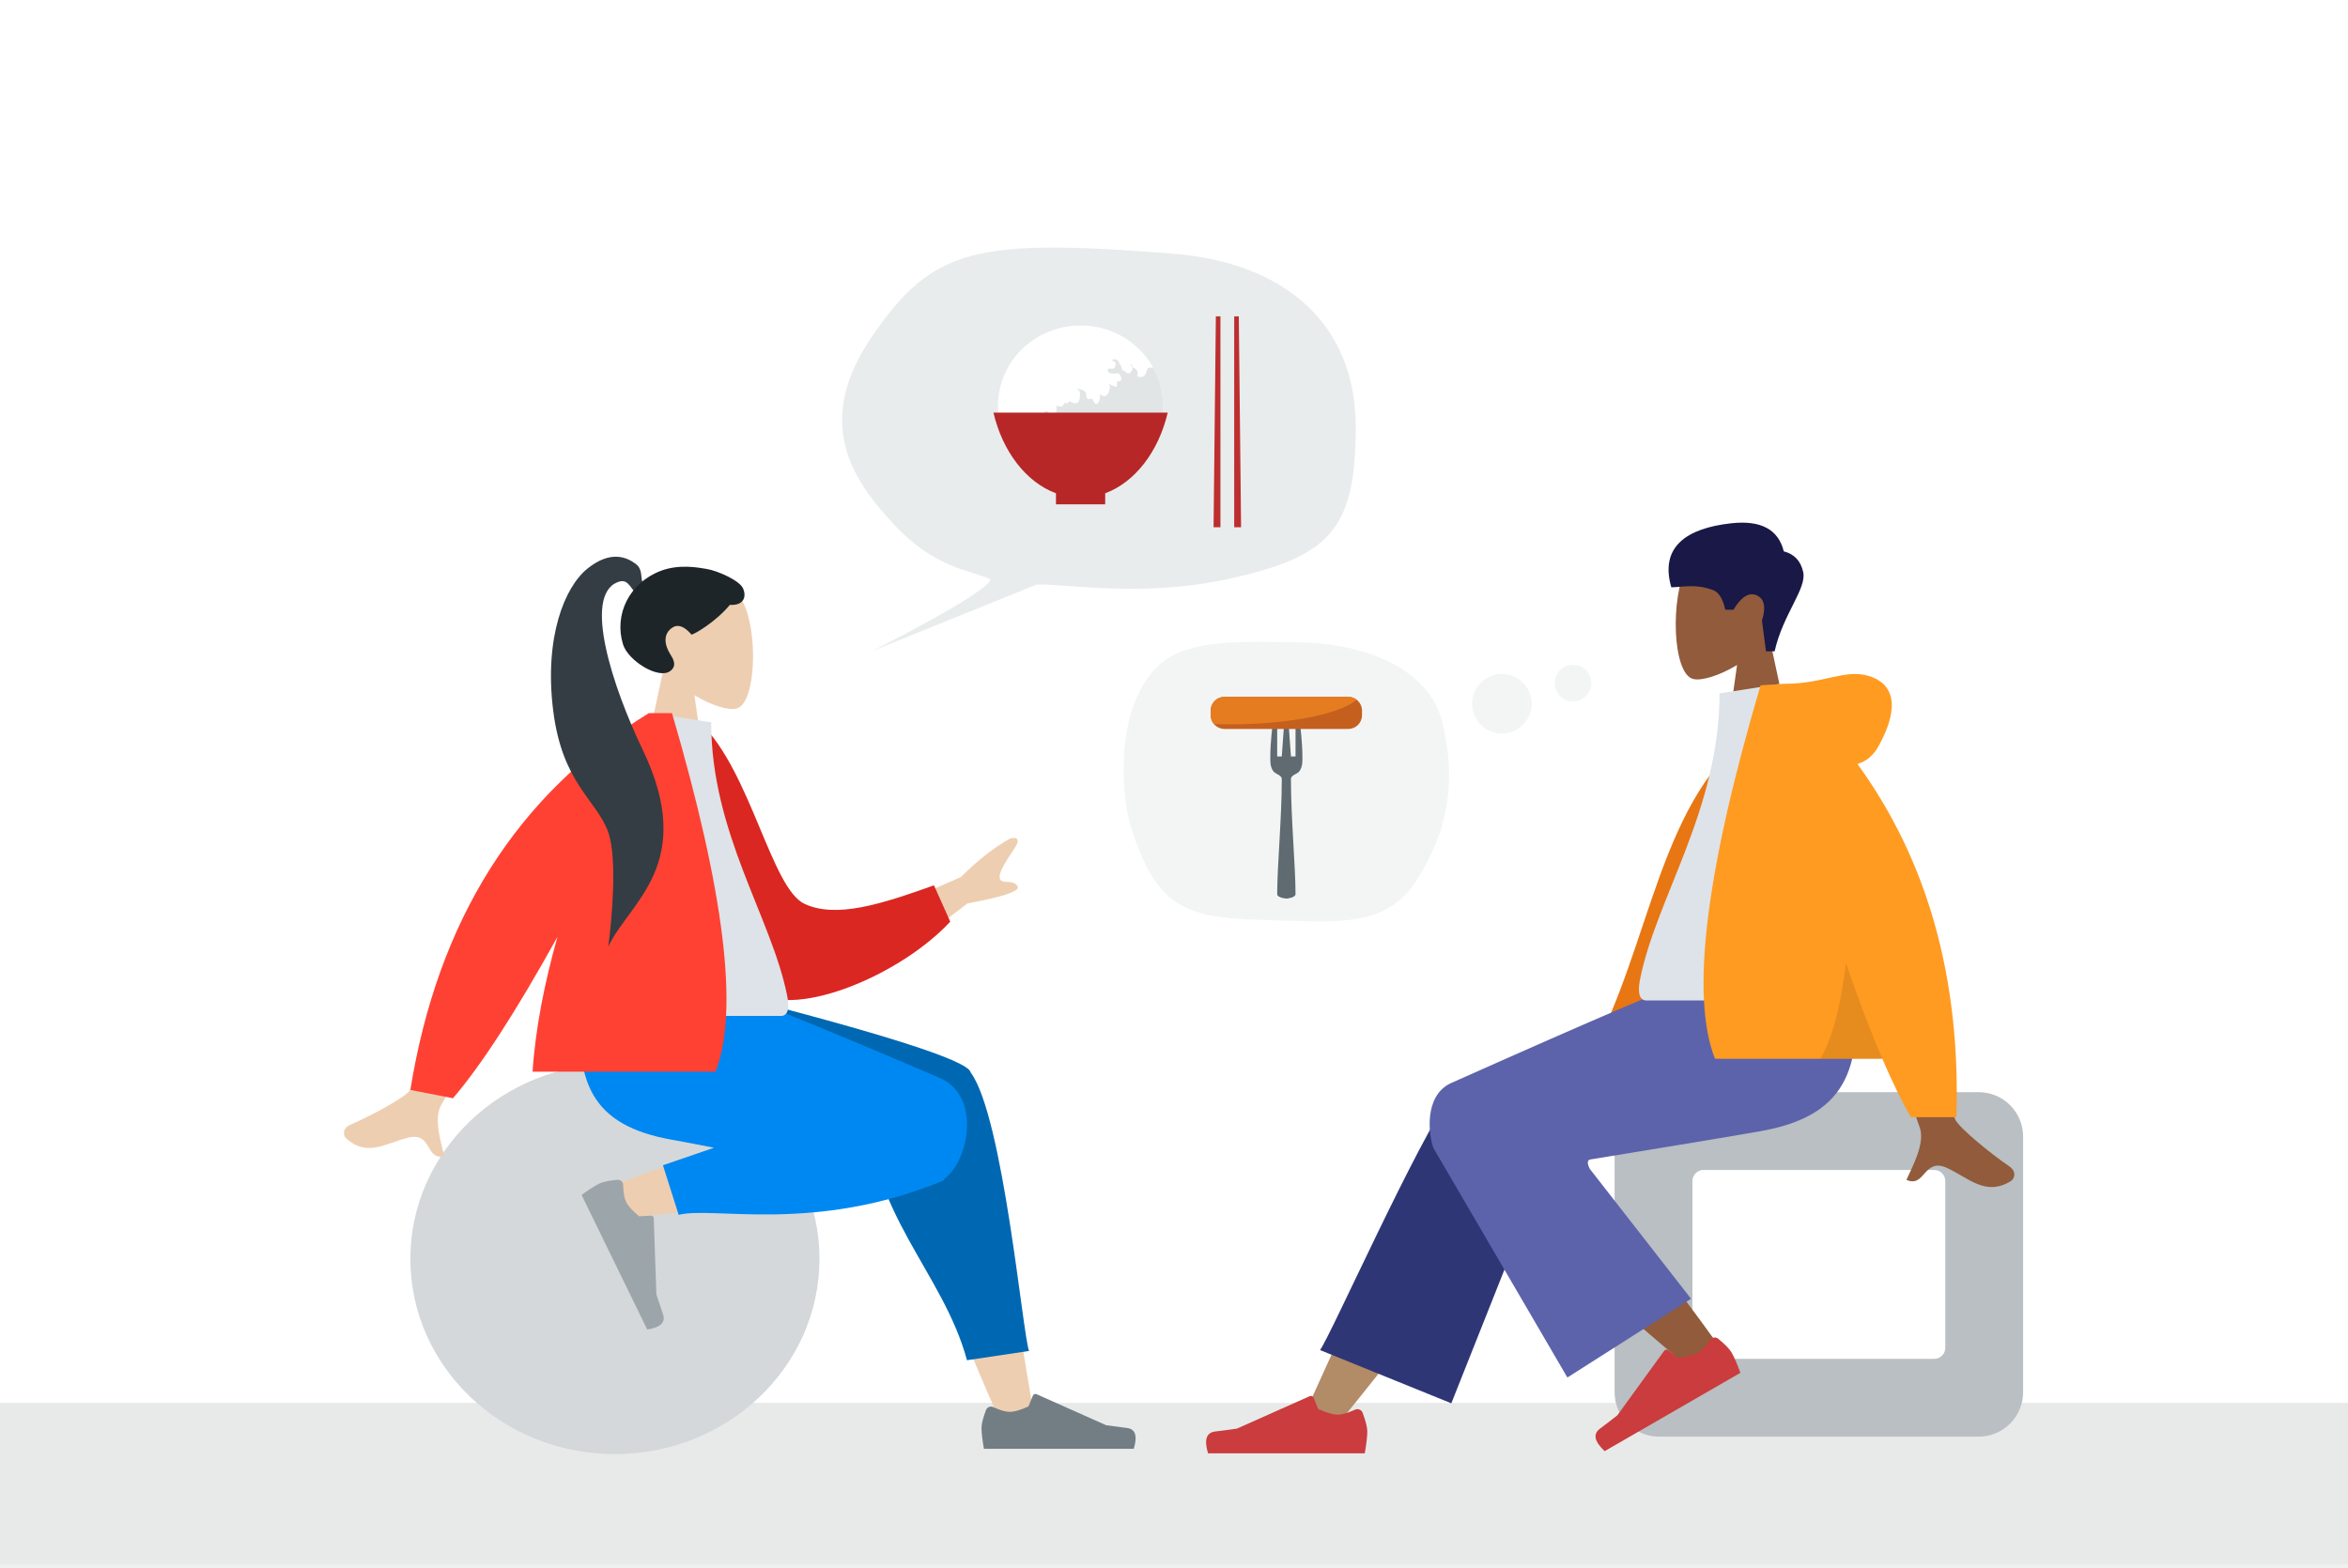
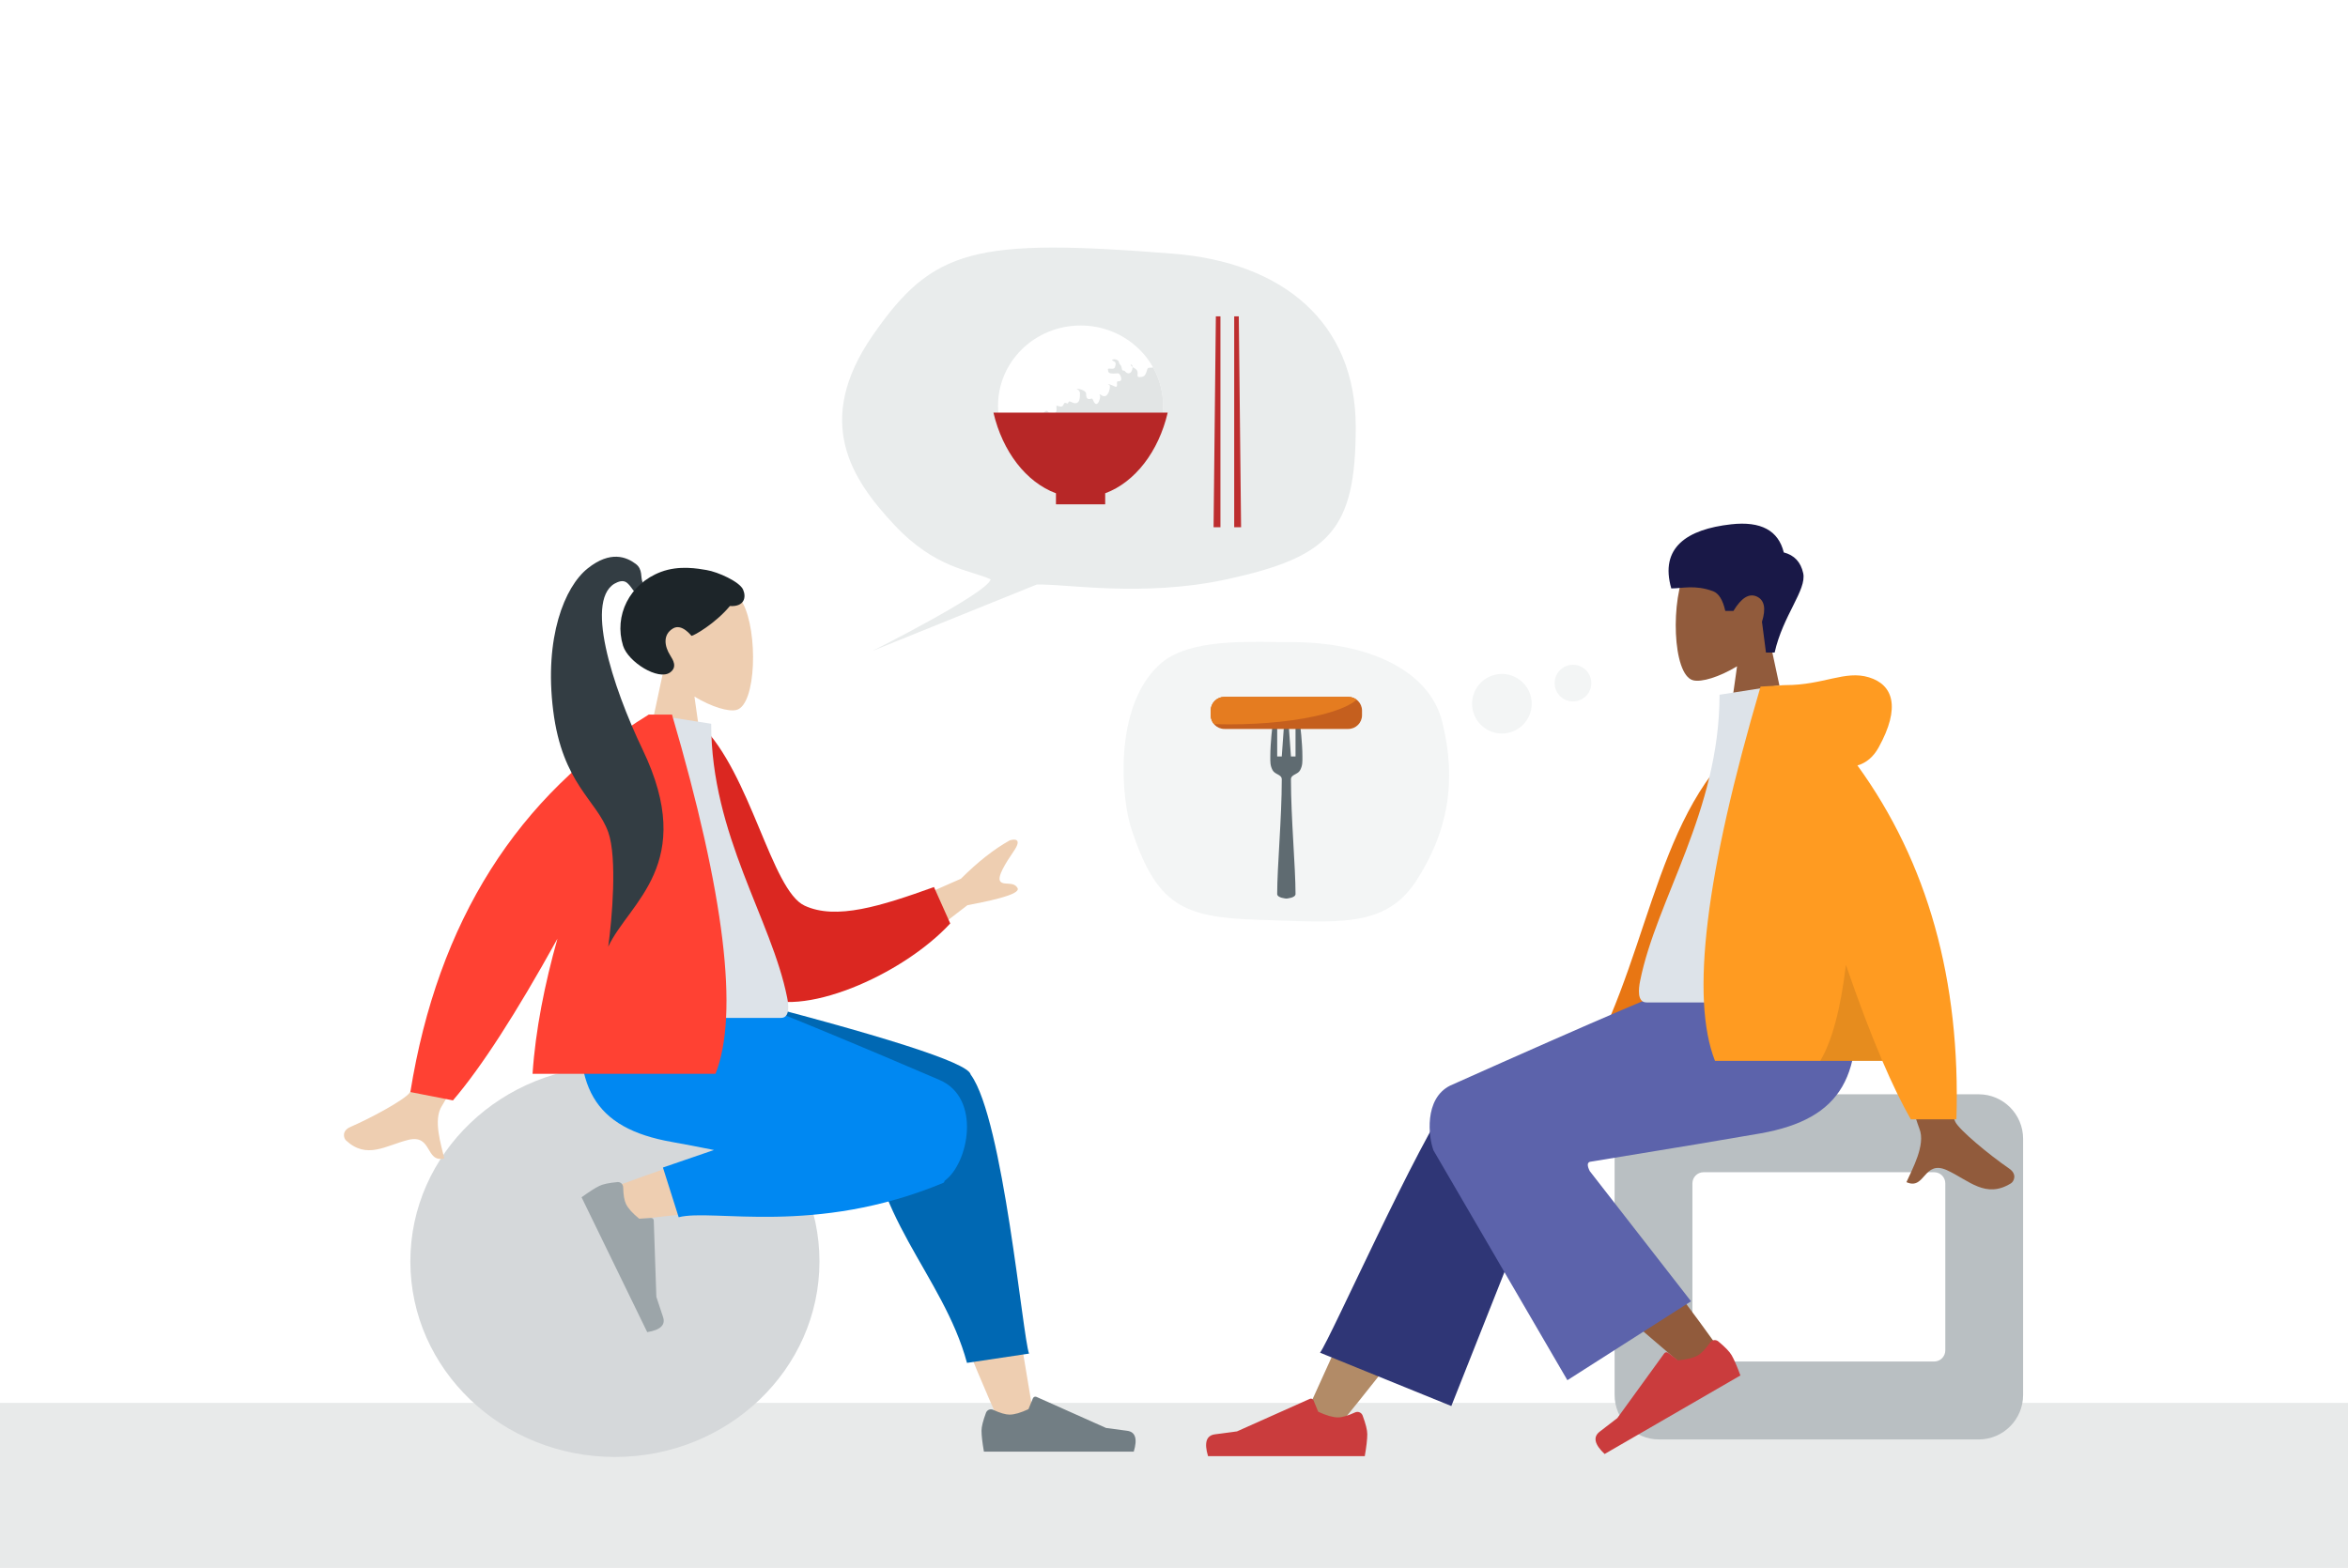
<svg xmlns="http://www.w3.org/2000/svg" width="512" height="342" viewBox="0 0 512 342" fill="none">
  <g clip-path="url(#clip0)">
-     <rect width="512" height="341.333" fill="white" />
+     <rect width="512" height="342" fill="white" />
    <rect y="306" width="512" height="38" fill="#E8EAEA" />
-     <path fill-rule="evenodd" clip-rule="evenodd" d="M378.555 168.291L373.244 168.533C357.842 189.096 356.94 222.322 337.315 244.113L344.438 249.833C383.729 235.993 385.325 195.357 378.555 168.291Z" fill="#E87613" />
-     <path fill-rule="evenodd" clip-rule="evenodd" d="M385.853 139.142C388.645 135.864 390.535 131.848 390.219 127.347C389.309 114.379 371.257 117.232 367.746 123.777C364.235 130.322 364.652 146.924 369.19 148.094C371 148.561 374.855 147.418 378.78 145.053L376.316 162.478H390.86L385.853 139.142Z" fill="#915B3C" />
-     <path fill-rule="evenodd" clip-rule="evenodd" d="M386.971 142.061C388.796 133.94 393.996 128.405 393.202 124.775C392.672 122.355 391.261 120.851 388.968 120.261C387.783 115.464 383.958 113.423 377.495 114.14C367.8 115.214 361.883 119.24 364.438 128.1C366.787 128.1 369.623 127.25 373.544 128.706C374.788 129.167 375.678 130.6 376.214 133.002H377.985C379.705 130.151 381.401 129.103 383.073 129.859C384.744 130.615 385.124 132.45 384.213 135.366L385.085 142.061H386.971Z" fill="#191847" />
-     <path fill-rule="evenodd" clip-rule="evenodd" d="M431.46 238.224H361.773C356.418 238.224 352.078 242.565 352.078 247.919V303.669C352.078 309.023 356.418 313.364 361.773 313.364H431.46C436.814 313.364 441.155 309.023 441.155 303.669V247.919C441.155 242.565 436.814 238.224 431.46 238.224ZM421.764 255.191C423.103 255.191 424.188 256.276 424.188 257.615V293.973C424.188 295.312 423.103 296.397 421.764 296.397H371.469C370.13 296.397 369.045 295.312 369.045 293.973V257.615C369.045 256.276 370.13 255.191 371.469 255.191H421.764Z" fill="#B9BFC2" />
-     <path fill-rule="evenodd" clip-rule="evenodd" d="M291.99 310.334C303.938 295.745 312.021 284.929 316.242 277.887C323.468 265.829 329.382 255.099 331.249 251C335.699 241.227 321.002 236.65 317.676 241.209C312.642 248.109 301.89 269.821 285.421 306.345L291.99 310.334Z" fill="#B28B67" />
-     <path fill-rule="evenodd" clip-rule="evenodd" d="M316.472 306.093L338.707 250.123C343.462 239.92 320.497 233.214 317.002 237.962C309.068 248.742 290.209 291.267 287.845 294.479L316.472 306.093Z" fill="#2F3676" />
-     <path fill-rule="evenodd" clip-rule="evenodd" d="M375.691 294.868C371.359 288.55 355.605 267.295 347.025 258.5C344.559 255.973 342.153 253.547 339.877 251.287C333.113 244.568 319.644 255.861 326.395 261.981C343.209 277.221 367.741 297.795 369.791 299.629C372.664 302.2 378.413 298.839 375.691 294.868Z" fill="#915B3C" />
-     <path fill-rule="evenodd" clip-rule="evenodd" d="M374.678 292.014C376.17 293.243 377.14 294.246 377.589 295.024C378.136 295.97 378.775 297.442 379.508 299.44C378.41 300.074 368.544 305.77 349.909 316.529C347.672 314.43 347.324 312.801 348.864 311.641C350.404 310.482 351.675 309.504 352.677 308.708L362.893 294.632C363.089 294.361 363.468 294.301 363.739 294.497C363.744 294.501 363.748 294.504 363.753 294.508L365.876 296.142C367.823 295.972 369.276 295.61 370.236 295.057C371.015 294.607 371.909 293.671 372.919 292.248L372.919 292.248C373.307 291.703 374.063 291.574 374.609 291.962C374.632 291.978 374.655 291.996 374.678 292.014Z" fill="#CA3C3D" />
-     <path fill-rule="evenodd" clip-rule="evenodd" d="M297.129 308.154C297.807 309.964 298.146 311.318 298.146 312.216C298.146 313.309 297.964 314.904 297.6 317C296.333 317 284.94 317 263.422 317C262.534 314.064 263.047 312.479 264.961 312.245C266.874 312.01 268.464 311.799 269.729 311.61L285.615 304.528C285.921 304.392 286.279 304.53 286.415 304.835C286.417 304.84 286.42 304.846 286.422 304.851L287.443 307.328C289.214 308.154 290.654 308.568 291.761 308.568C292.661 308.568 293.904 308.204 295.489 307.477L295.489 307.477C296.098 307.199 296.817 307.466 297.096 308.074C297.108 308.1 297.119 308.127 297.129 308.154Z" fill="#CA3C3D" />
-     <path fill-rule="evenodd" clip-rule="evenodd" d="M346.708 252.919C365.188 249.908 377.566 247.849 383.842 246.743C401.732 243.588 406.949 233.961 403.865 212.956H370.903C366.541 214.216 348.314 222.007 316.224 236.328C310.45 239.194 311.526 247.645 312.581 250.429C312.624 250.543 322.357 267.221 341.781 300.465L368.745 283.287L346.657 254.943C346.074 253.768 346.09 253.093 346.708 252.919Z" fill="#5C63AB" />
-     <path fill-rule="evenodd" clip-rule="evenodd" d="M418.548 205.514L405.885 205.563C413.704 230.804 417.925 244.197 418.548 245.741C419.95 249.216 416.983 254.509 415.714 257.353C419.847 259.202 419.406 252.353 424.62 254.779C429.378 256.993 432.998 261.004 438.496 257.612C439.172 257.194 439.912 255.624 438.123 254.397C433.664 251.34 427.239 245.989 426.371 244.228C425.187 241.826 422.579 228.921 418.548 205.514Z" fill="#915B3C" />
-     <path fill-rule="evenodd" clip-rule="evenodd" d="M405.403 218.227C384.393 218.227 368.938 218.227 359.039 218.227C356.921 218.227 357.32 215.168 357.626 213.624C361.161 195.808 374.958 176.604 374.958 151.243L388.332 149.146C399.393 166.937 403.219 188.84 405.403 218.227Z" fill="#DDE3E9" />
-     <path fill-rule="evenodd" clip-rule="evenodd" d="M405.03 166.633C406.973 166.075 408.511 164.773 409.645 162.727C414.533 153.907 412.768 149.051 407.544 147.455C402.32 145.858 397.662 149.146 389.339 149.146C388.886 149.146 388.471 149.175 388.095 149.231L383.908 149.47C371.896 190.18 368.584 217.34 373.97 230.952H410.462C412.624 235.994 414.693 240.236 416.669 243.678H426.612C427.548 213.42 420.354 187.738 405.03 166.633Z" fill="#FF9B21" />
-     <path fill-rule="evenodd" clip-rule="evenodd" d="M402.515 210.045C401.368 219.647 399.502 226.616 396.919 230.952H410.462C407.94 225.071 405.291 218.102 402.515 210.045Z" fill="black" fill-opacity="0.1" />
-     <path fill-rule="evenodd" clip-rule="evenodd" d="M144.666 145.993C141.997 142.859 140.191 139.02 140.492 134.717C141.362 122.32 158.619 125.047 161.976 131.304C165.333 137.561 164.934 153.432 160.596 154.551C158.866 154.997 155.18 153.904 151.429 151.643L153.783 168.301H139.88L144.666 145.993Z" fill="#EECEB1" />
-     <path d="M134.087 317.178C158.722 317.178 178.693 298.115 178.693 274.6C178.693 251.085 158.722 232.023 134.087 232.023C109.453 232.023 89.482 251.085 89.482 274.6C89.482 298.115 109.453 317.178 134.087 317.178Z" fill="#D5D8DA" />
-     <path fill-rule="evenodd" clip-rule="evenodd" d="M218.379 310.609C210.957 294.181 205.589 279.877 203.435 272.33C199.745 259.407 196.939 248.036 196.23 243.79C194.538 233.663 209.242 233.074 211.185 238.106C214.127 245.723 219.262 270.75 225.432 308.551L218.379 310.609ZM132.285 259.054C139.095 256.362 162.943 247.939 174.445 245.556C177.75 244.871 180.953 244.235 183.965 243.66C192.918 241.95 197.556 258.101 188.934 259.342C167.461 262.432 137.02 265.623 134.415 265.981C130.764 266.483 128.005 260.746 132.285 259.054Z" fill="#EECEB1" />
-     <path fill-rule="evenodd" clip-rule="evenodd" d="M189.46 239.215L152.625 220.464V216.382H157.005C192.642 225.463 210.852 231.282 211.636 233.84C211.644 233.868 211.652 233.895 211.659 233.923C211.677 233.947 211.695 233.97 211.712 233.994C218.774 243.707 223.004 291.126 224.392 294.676L210.859 296.695C205.682 277.499 189.12 264.126 189.56 241.134C189.441 240.46 189.411 239.82 189.46 239.215Z" fill="#0068B3" />
-     <path fill-rule="evenodd" clip-rule="evenodd" d="M155.685 250.352C152.315 249.677 149.211 249.075 146.555 248.609C129.401 245.6 124.398 236.417 127.356 216.382H158.963C164.126 217.865 190.958 229.117 204.88 235.102C214.094 239.063 211.19 253.343 205.972 257.059C205.943 257.287 205.85 257.442 205.682 257.511C177.613 269.145 155.408 263.041 147.99 264.991L144.559 254.168L155.685 250.352Z" fill="#0088F2" />
-     <path fill-rule="evenodd" clip-rule="evenodd" d="M134.613 257.334C132.774 257.51 131.469 257.786 130.697 258.162C129.758 258.62 128.464 259.445 126.815 260.636C127.346 261.726 132.121 271.514 141.138 290.003C144.033 289.535 145.18 288.43 144.58 286.688C143.979 284.946 143.494 283.492 143.126 282.325L142.554 265.708C142.543 265.388 142.275 265.138 141.955 265.149C141.949 265.149 141.944 265.149 141.938 265.15L139.382 265.31C137.93 264.135 136.971 263.071 136.507 262.12C136.13 261.346 135.922 260.126 135.882 258.459L135.882 258.459C135.866 257.82 135.335 257.314 134.696 257.329C134.668 257.33 134.641 257.331 134.613 257.334Z" fill="#9CA5A9" />
-     <path fill-rule="evenodd" clip-rule="evenodd" d="M215.001 307.563C214.353 309.293 214.029 310.587 214.029 311.446C214.029 312.491 214.203 314.015 214.551 316.019C215.763 316.019 226.654 316.019 247.224 316.019C248.073 313.212 247.583 311.697 245.754 311.473C243.924 311.249 242.405 311.047 241.195 310.867L226.009 304.097C225.717 303.967 225.374 304.098 225.244 304.39C225.242 304.395 225.239 304.4 225.237 304.405L224.261 306.773C222.568 307.563 221.192 307.958 220.133 307.958C219.273 307.958 218.085 307.611 216.569 306.916L216.569 306.916C215.987 306.649 215.3 306.905 215.033 307.487C215.021 307.512 215.011 307.537 215.001 307.563Z" fill="#727E84" />
-     <path fill-rule="evenodd" clip-rule="evenodd" d="M188.54 200.519L209.531 191.301C213.208 187.637 216.758 184.852 220.183 182.946C221.207 182.62 222.956 182.522 221.09 185.248C219.223 187.974 217.383 190.926 218.128 191.881C218.874 192.836 221.034 191.782 221.888 193.336C222.457 194.371 218.815 195.61 210.963 197.053L195.243 209.106L188.54 200.519ZM103.68 203.058L115.55 205.413C103.612 227.661 97.21 239.452 96.344 240.787C94.395 243.791 96.213 249.295 96.885 252.194C92.671 253.175 94.333 246.832 89 248.156C84.132 249.365 80.005 252.467 75.466 248.284C74.908 247.769 74.499 246.161 76.402 245.337C81.142 243.282 88.145 239.435 89.281 237.942C90.829 235.905 95.629 224.277 103.68 203.058Z" fill="#EECEB1" />
-     <path fill-rule="evenodd" clip-rule="evenodd" d="M147.813 158.645L152.823 157.786C163.733 168.37 168.185 193.797 175.457 197.162C182.331 200.345 192.076 197.265 203.66 193.107L207.207 201.033C196.682 212.42 174.26 222.04 165.172 216.548C150.641 207.768 147.287 176.407 147.813 158.645Z" fill="#DB2721" />
-     <path fill-rule="evenodd" clip-rule="evenodd" d="M125.977 221.595C146.062 221.595 160.836 221.595 170.299 221.595C172.325 221.595 171.943 218.671 171.65 217.195C168.271 200.164 155.081 181.805 155.081 157.561L142.297 155.557C131.722 172.564 128.066 193.503 125.977 221.595Z" fill="#DDE3E9" />
-     <path fill-rule="evenodd" clip-rule="evenodd" d="M121.557 204.352C112.521 220.65 104.927 232.384 98.772 239.553L89.482 237.734C95.467 200.62 112.797 173.227 141.472 155.557H143.78L146.534 155.557C158.011 194.68 161.175 220.748 156.026 233.76H116.129C116.761 224.239 118.785 214.17 121.557 204.352H121.557Z" fill="#FF4133" />
+     <path fill-rule="evenodd" clip-rule="evenodd" d="M378.555 168.619L373.244 168.862C357.842 189.465 356.94 222.756 337.315 244.59L344.438 250.32C383.729 236.454 385.325 195.739 378.555 168.619Z" fill="#E87613" />
+     <path fill-rule="evenodd" clip-rule="evenodd" d="M385.853 139.414C388.645 136.13 390.535 132.105 390.219 127.595C389.309 114.602 371.257 117.46 367.746 124.018C364.235 130.576 364.652 147.211 369.19 148.383C371 148.851 374.855 147.706 378.78 145.336L376.316 162.795H390.86L385.853 139.414Z" fill="#915B3C" />
+     <path fill-rule="evenodd" clip-rule="evenodd" d="M386.971 142.338C388.796 134.202 393.996 128.656 393.202 125.019C392.672 122.594 391.261 121.087 388.968 120.496C387.783 115.689 383.958 113.645 377.495 114.363C367.8 115.439 361.883 119.473 364.438 128.35C366.787 128.35 369.623 127.499 373.544 128.957C374.788 129.42 375.678 130.855 376.214 133.262H377.986C379.705 130.405 381.401 129.355 383.073 130.113C384.744 130.87 385.124 132.709 384.213 135.63L385.085 142.338H386.971Z" fill="#191847" />
+     <path fill-rule="evenodd" clip-rule="evenodd" d="M431.46 238.689H361.773C356.419 238.689 352.078 243.038 352.078 248.404V304.262C352.078 309.627 356.419 313.976 361.773 313.976H431.46C436.814 313.976 441.155 309.627 441.155 304.262V248.404C441.155 243.038 436.814 238.689 431.46 238.689ZM421.764 255.689C423.103 255.689 424.188 256.777 424.188 258.118V294.547C424.188 295.889 423.103 296.976 421.764 296.976H371.469C370.13 296.976 369.045 295.889 369.045 294.547V258.118C369.045 256.777 370.13 255.689 371.469 255.689H421.764Z" fill="#B9BFC2" />
+     <path fill-rule="evenodd" clip-rule="evenodd" d="M291.99 310.94C303.938 296.323 312.021 285.486 316.242 278.43C323.468 266.348 329.382 255.597 331.249 251.491C335.699 241.698 321.002 237.112 317.676 241.68C312.642 248.593 301.89 270.348 285.421 306.944L291.99 310.94Z" fill="#B28B67" />
+     <path fill-rule="evenodd" clip-rule="evenodd" d="M316.472 306.69L338.707 250.612C343.462 240.389 320.497 233.669 317.002 238.427C309.068 249.228 290.209 291.836 287.845 295.054L316.472 306.69Z" fill="#2F3676" />
+     <path fill-rule="evenodd" clip-rule="evenodd" d="M375.69 295.44C371.36 289.111 355.608 267.815 347.028 259.004C344.562 256.472 342.156 254.042 339.881 251.778C333.117 245.047 319.644 256.365 326.395 262.496C343.208 277.764 367.74 298.375 369.789 300.213C372.662 302.788 378.412 299.419 375.69 295.44Z" fill="#915B3C" />
+     <path fill-rule="evenodd" clip-rule="evenodd" d="M374.681 292.583C376.172 293.812 377.142 294.817 377.591 295.596C378.137 296.544 378.776 298.018 379.508 300.018C378.41 300.653 368.542 306.363 349.904 317.147C347.668 315.046 347.32 313.414 348.861 312.252C350.401 311.09 351.673 310.11 352.675 309.312L362.896 295.209C363.093 294.938 363.472 294.878 363.743 295.074C363.747 295.078 363.752 295.081 363.756 295.085L365.878 296.721C367.826 296.55 369.279 296.187 370.238 295.632C371.018 295.181 371.912 294.243 372.923 292.818L372.923 292.818C373.31 292.271 374.067 292.142 374.612 292.53C374.636 292.547 374.659 292.564 374.681 292.583Z" fill="#CA3C3D" />
+     <path fill-rule="evenodd" clip-rule="evenodd" d="M297.129 308.756C297.807 310.569 298.146 311.926 298.146 312.826C298.146 313.921 297.964 315.519 297.6 317.619C296.333 317.619 284.94 317.619 263.422 317.619C262.534 314.677 263.047 313.089 264.961 312.854C266.874 312.62 268.464 312.408 269.729 312.219L285.615 305.123C285.921 304.987 286.279 305.124 286.415 305.431C286.417 305.436 286.42 305.441 286.422 305.446L287.443 307.928C289.214 308.756 290.654 309.17 291.761 309.17C292.661 309.17 293.904 308.806 295.489 308.078L295.489 308.078C296.098 307.798 296.817 308.066 297.096 308.676C297.108 308.702 297.119 308.729 297.129 308.756Z" fill="#CA3C3D" />
+     <path fill-rule="evenodd" clip-rule="evenodd" d="M346.708 253.413C365.188 250.396 377.566 248.333 383.842 247.225C401.732 244.064 406.949 234.418 403.865 213.372H370.903C366.541 214.634 348.314 222.44 316.224 236.79C310.45 239.662 311.526 248.129 312.581 250.918C312.624 251.032 322.357 267.743 341.781 301.052L368.745 283.84L346.657 255.441C346.074 254.264 346.09 253.588 346.708 253.413Z" fill="#5C63AB" />
+     <path fill-rule="evenodd" clip-rule="evenodd" d="M418.548 205.915L405.885 205.965C413.704 231.255 417.925 244.674 418.548 246.221C419.95 249.703 416.983 255.006 415.714 257.855C419.847 259.708 419.406 252.846 424.62 255.276C429.378 257.494 432.998 261.514 438.496 258.115C439.172 257.697 439.912 256.123 438.123 254.894C433.664 251.831 427.239 246.47 426.371 244.705C425.187 242.299 422.579 229.369 418.548 205.915Z" fill="#915B3C" />
+     <path fill-rule="evenodd" clip-rule="evenodd" d="M405.403 218.653C384.393 218.653 368.938 218.653 359.039 218.653C356.921 218.653 357.32 215.588 357.626 214.041C361.161 196.191 374.958 176.949 374.958 151.539L388.332 149.438C399.393 167.263 403.219 189.209 405.403 218.653Z" fill="#DDE3E9" />
+     <path fill-rule="evenodd" clip-rule="evenodd" d="M405.03 166.959C406.973 166.399 408.511 165.095 409.645 163.045C414.533 154.207 412.768 149.342 407.544 147.743C402.32 146.143 397.662 149.438 389.339 149.438C388.886 149.438 388.471 149.466 388.095 149.523L383.908 149.762C371.896 190.551 368.584 217.765 373.97 231.403H410.462C412.624 236.455 414.693 240.705 416.669 244.154H426.612C427.548 213.837 420.354 188.105 405.03 166.959Z" fill="#FF9B21" />
+     <path fill-rule="evenodd" clip-rule="evenodd" d="M402.516 210.455C401.368 220.076 399.503 227.059 396.92 231.403H410.462C407.94 225.511 405.291 218.528 402.516 210.455V210.455Z" fill="black" fill-opacity="0.1" />
+     <path fill-rule="evenodd" clip-rule="evenodd" d="M144.666 146.278C141.997 143.138 140.191 139.291 140.492 134.98C141.362 122.559 158.619 125.291 161.976 131.561C165.333 137.83 164.934 153.732 160.596 154.853C158.866 155.299 155.18 154.205 151.429 151.939L153.783 168.63H139.88L144.666 146.278Z" fill="#EECEB1" />
+     <path d="M134.087 317.797C158.722 317.797 178.693 298.698 178.693 275.137C178.693 251.576 158.722 232.476 134.087 232.476C109.453 232.476 89.482 251.576 89.482 275.137C89.482 298.698 109.453 317.797 134.087 317.797Z" fill="#D5D8DA" />
+     <path fill-rule="evenodd" clip-rule="evenodd" d="M218.379 311.215C210.957 294.756 205.589 280.423 203.435 272.861C199.745 259.914 196.939 248.521 196.23 244.266C194.538 234.12 209.242 233.529 211.185 238.571C214.127 246.203 219.262 271.278 225.432 309.154L218.379 311.215ZM132.285 259.56C139.095 256.863 162.943 248.423 174.445 246.035C177.75 245.349 180.953 244.712 183.965 244.135C192.918 242.423 197.556 258.605 188.934 259.848C167.461 262.945 137.02 266.142 134.415 266.501C130.764 267.004 128.005 261.255 132.285 259.56Z" fill="#EECEB1" />
+     <path fill-rule="evenodd" clip-rule="evenodd" d="M189.46 239.682L152.625 220.895V216.805H157.005C192.642 225.903 210.852 231.734 211.636 234.297C211.644 234.325 211.652 234.352 211.659 234.38C211.677 234.404 211.695 234.427 211.712 234.451C218.774 244.183 223.004 291.694 224.392 295.252L210.859 297.275C205.682 278.041 189.12 264.642 189.56 241.605C189.441 240.929 189.411 240.289 189.46 239.682Z" fill="#0068B3" />
+     <path fill-rule="evenodd" clip-rule="evenodd" d="M155.685 250.841C152.315 250.165 149.211 249.561 146.555 249.095C129.401 246.08 124.398 236.879 127.356 216.805H158.963C164.126 218.291 190.958 229.565 204.88 235.562C214.094 239.53 211.19 253.838 205.972 257.561C205.943 257.79 205.85 257.945 205.682 258.014C177.613 269.671 155.408 263.555 147.99 265.509L144.559 254.664L155.685 250.841Z" fill="#0088F2" />
+     <path fill-rule="evenodd" clip-rule="evenodd" d="M134.618 257.838C132.778 258.015 131.472 258.292 130.699 258.67C129.76 259.129 128.465 259.956 126.815 261.151C127.346 262.242 132.118 272.048 141.131 290.569C144.027 290.099 145.176 288.992 144.575 287.246C143.975 285.501 143.491 284.044 143.123 282.875L142.558 266.225C142.548 265.905 142.279 265.654 141.96 265.665C141.954 265.665 141.949 265.666 141.943 265.666L139.386 265.828C137.933 264.651 136.975 263.586 136.511 262.632C136.134 261.858 135.926 260.635 135.887 258.965L135.887 258.965C135.872 258.324 135.341 257.817 134.701 257.833C134.673 257.834 134.646 257.835 134.618 257.838Z" fill="#9CA5A9" />
+     <path fill-rule="evenodd" clip-rule="evenodd" d="M215.001 308.164C214.353 309.897 214.029 311.194 214.029 312.055C214.029 313.101 214.203 314.629 214.551 316.637C215.763 316.637 226.654 316.637 247.224 316.637C248.073 313.824 247.583 312.306 245.754 312.082C243.924 311.857 242.405 311.655 241.195 311.474L226.009 304.691C225.717 304.56 225.374 304.692 225.244 304.985C225.242 304.99 225.239 304.995 225.237 305L224.261 307.372C222.568 308.164 221.192 308.56 220.133 308.56C219.273 308.56 218.085 308.212 216.569 307.516L216.569 307.516C215.987 307.248 215.3 307.504 215.033 308.087C215.021 308.112 215.011 308.138 215.001 308.164Z" fill="#727E84" />
+     <path fill-rule="evenodd" clip-rule="evenodd" d="M188.54 200.911L209.531 191.675C213.208 188.003 216.758 185.213 220.183 183.304C221.207 182.977 222.956 182.878 221.09 185.61C219.223 188.341 217.383 191.298 218.128 192.256C218.874 193.213 221.034 192.156 221.888 193.713C222.457 194.751 218.815 195.992 210.963 197.437L195.243 209.514L188.54 200.911ZM103.68 203.455L115.55 205.815C103.612 228.106 97.21 239.92 96.344 241.258C94.395 244.267 96.213 249.782 96.885 252.687C92.671 253.67 94.333 247.314 89 248.641C84.132 249.852 80.005 252.961 75.466 248.769C74.908 248.253 74.499 246.642 76.402 245.816C81.142 243.757 88.145 239.903 89.281 238.407C90.829 236.366 95.629 224.715 103.68 203.455Z" fill="#EECEB1" />
+     <path fill-rule="evenodd" clip-rule="evenodd" d="M147.813 158.955L152.823 158.094C163.733 168.699 168.185 194.175 175.457 197.548C182.331 200.736 192.076 197.651 203.66 193.485L207.207 201.426C196.682 212.835 174.26 222.473 165.172 216.971C150.641 208.173 147.287 176.752 147.813 158.955Z" fill="#DB2721" />
+     <path fill-rule="evenodd" clip-rule="evenodd" d="M125.977 222.028C146.062 222.028 160.836 222.028 170.299 222.028C172.325 222.028 171.943 219.098 171.65 217.619C168.271 200.555 155.081 182.16 155.081 157.869L142.297 155.86C131.722 172.901 128.066 193.881 125.977 222.028Z" fill="#DDE3E9" />
+     <path fill-rule="evenodd" clip-rule="evenodd" d="M121.557 204.751C112.521 221.081 104.927 232.838 98.772 240.021L89.482 238.198C95.467 201.012 112.797 173.566 141.472 155.86H143.78L146.534 155.86C158.011 195.06 161.175 221.179 156.026 234.217H116.129C116.761 224.677 118.785 214.588 121.557 204.751H121.557Z" fill="#FF4133" />
    <path d="M138.628 123C140.228 124.2 139.628 126 140.128 127C139.628 128 139.628 128 138.628 129.5C137.128 127.5 136.628 126.2 134.628 127C127.128 130 133.537 149.768 140.128 163.5C152.128 188.5 137.128 196.833 132.628 206.5C133.461 200.5 134.628 187.1 132.628 181.5C130.128 174.5 122.628 171 120.628 155C118.628 139 123.128 128 128.128 124C133.128 120 136.628 121.5 138.628 123Z" fill="#333D43" />
-     <path d="M144.128 124.5C148.128 123 152.22 123.792 154.052 124.093C156.584 124.508 161.28 126.647 162.032 128.346C162.785 130.045 162.307 132.122 159.156 131.936C155.962 135.762 151.326 138.383 150.789 138.426C150.75 138.429 148.698 135.642 146.746 136.816C144.483 138.176 144.901 140.686 146.124 142.64L146.14 142.665C146.779 143.686 147.737 145.216 146.124 146.384C143.559 148.243 136.96 144.11 135.862 140.575C133.828 134.025 137.263 127.075 144.128 124.5Z" fill="#1D2529" />
+     <path d="M144.128 124.743C148.128 123.24 152.22 124.034 154.052 124.335C156.584 124.751 161.28 126.894 162.032 128.596C162.785 130.299 162.307 132.381 159.156 132.193C155.962 136.027 151.326 138.654 150.789 138.696C150.75 138.699 148.698 135.907 146.746 137.083C144.483 138.446 144.901 140.961 146.124 142.919L146.14 142.944C146.779 143.966 147.737 145.5 146.124 146.67C143.559 148.532 136.96 144.391 135.862 140.849C133.828 134.286 137.263 127.323 144.128 124.743Z" fill="#1D2529" />
    <path d="M216.034 126.375C215.128 129.5 190.19 142 190.19 142L226.065 127.5C232.278 127.309 249.203 130.318 267.417 126.375C289.94 121.5 295.628 115.658 295.628 93.147C295.628 70.23 279.642 57.224 255.831 55.335C212.507 51.897 203.439 54.189 190.342 73.095C177.244 92.001 185.808 104.605 194.876 114.344C203.943 124.084 211.5 124.275 216.034 126.375Z" fill="#E9ECEC" />
    <ellipse cx="235.628" cy="88.5" rx="18" ry="17.5" fill="white" />
    <path fill-rule="evenodd" clip-rule="evenodd" d="M251.277 97.152C252.773 94.6 253.628 91.647 253.628 88.5C253.628 85.475 252.839 82.63 251.449 80.148C251.246 80.204 251.013 80.202 250.806 80.201C250.775 80.201 250.744 80.201 250.714 80.201C250.261 80.201 250.2 80.43 250.107 80.775C250.083 80.864 250.057 80.961 250.021 81.064C249.702 81.988 249.405 82.246 248.448 82.246C248.011 82.246 248.033 81.953 248.059 81.611C248.071 81.458 248.083 81.295 248.056 81.144C247.968 80.662 247.655 80.466 247.255 80.24C247.173 80.195 247.072 80.134 246.973 80.066C246.975 79.826 246.901 79.612 246.647 79.508C246.47 79.435 246.614 79.722 246.647 79.769C246.718 79.872 246.843 79.976 246.973 80.066C246.972 80.229 246.935 80.404 246.897 80.564C246.724 81.28 246.245 81.716 245.544 81.223C245.478 81.177 245.43 81.119 245.383 81.061C245.321 80.986 245.26 80.912 245.158 80.865C245.109 80.843 245.048 80.837 244.988 80.831C244.902 80.822 244.816 80.813 244.76 80.757C244.664 80.661 244.626 80.463 244.587 80.258C244.549 80.064 244.511 79.863 244.42 79.735C244.357 79.647 244.299 79.578 244.247 79.517C244.115 79.361 244.022 79.251 243.982 78.974C243.925 78.575 243.345 78.369 243.011 78.36C242.907 78.357 242.235 78.451 242.613 78.667C242.666 78.697 242.724 78.725 242.783 78.754C243.02 78.869 243.272 78.992 243.272 79.28C243.272 79.579 243.192 80.315 242.812 80.4C242.625 80.441 242.409 80.428 242.2 80.416C242.104 80.411 242.009 80.405 241.92 80.405C241.565 80.405 241.575 80.456 241.608 80.624C241.62 80.688 241.636 80.769 241.636 80.871C241.636 81.582 242.645 81.506 243.355 81.452C243.519 81.439 243.667 81.428 243.783 81.428C244.157 81.428 244.499 82.2 244.499 82.576C244.499 83.087 244.32 83.166 243.834 83.166C243.538 83.166 243.554 83.38 243.571 83.613C243.575 83.669 243.579 83.725 243.579 83.78C243.579 83.787 243.579 83.795 243.579 83.802C243.579 84.091 243.579 84.503 243.158 84.331C243.025 84.276 242.893 84.216 242.762 84.155C242.447 84.009 242.132 83.863 241.783 83.803C241.584 83.768 241.552 83.86 241.738 83.882C242.339 83.953 241.839 85.407 241.732 85.621C241.455 86.174 241.053 86.633 240.409 86.337C240.349 86.309 240.267 86.259 240.181 86.207C239.964 86.075 239.723 85.929 239.755 86.092C239.766 86.146 239.795 86.193 239.823 86.241C239.852 86.29 239.882 86.338 239.892 86.393C239.959 86.766 239.492 88.564 238.818 88.013C238.595 87.83 238.492 87.598 238.386 87.36C238.34 87.257 238.295 87.154 238.238 87.052C238.144 86.883 237.942 86.946 237.763 87.003C237.682 87.028 237.605 87.052 237.545 87.052C236.873 87.052 236.851 86.461 236.832 85.918C236.831 85.895 236.83 85.871 236.829 85.848C236.804 85.192 235.408 84.803 234.886 84.803C234.732 84.803 234.814 84.849 234.93 84.915C235.004 84.957 235.091 85.007 235.142 85.058C235.345 85.261 235.5 85.517 235.5 85.802C235.5 86.881 235.459 88.241 234.068 87.893C234.019 87.881 233.93 87.838 233.825 87.786C233.539 87.647 233.128 87.446 233.04 87.638C232.836 88.079 232.771 88.047 232.609 87.97C232.526 87.93 232.417 87.877 232.25 87.871C232.09 87.864 232.023 88.012 231.946 88.183C231.838 88.421 231.71 88.704 231.284 88.689C231.139 88.683 230.991 88.637 230.844 88.591C230.691 88.543 230.539 88.495 230.392 88.495C230.336 88.495 230.36 88.884 230.376 89.148C230.382 89.241 230.387 89.319 230.387 89.359C230.387 90.301 229.736 90.188 228.989 90.058C228.91 90.045 228.831 90.031 228.75 90.018C228.686 89.986 228.624 89.914 228.561 89.839C228.465 89.727 228.365 89.609 228.239 89.609C227.982 89.609 227.736 89.88 227.549 90.086C227.505 90.135 227.464 90.18 227.427 90.217C227.4 90.244 227.372 90.271 227.344 90.299C226.994 90.646 226.566 91.071 226.501 91.575C226.433 92.103 226.628 92.62 226.815 93.114C226.864 93.242 226.912 93.37 226.955 93.495C227.416 94.846 228.126 96.215 229.262 97.131C230.868 98.427 232.828 98.608 234.807 98.608C236.815 98.608 238.79 98.361 240.768 98.113C242.097 97.947 243.428 97.78 244.772 97.688C245.347 97.648 245.927 97.618 246.51 97.587C248.101 97.503 249.71 97.418 251.277 97.152Z" fill="#E2E5E5" />
    <path d="M230.26 107.598C223.771 105.188 218.621 98.517 216.628 90H254.628C252.634 98.517 247.485 105.188 240.996 107.598V110H230.26V107.598Z" fill="#B72727" />
    <path d="M265.128 69H266.128V115H264.628L265.128 69Z" fill="#BD2E2F" />
    <path d="M269.128 69H270.128L270.628 115H269.128V69Z" fill="#BD2E2F" />
    <path fill-rule="evenodd" clip-rule="evenodd" d="M252.76 145.027C258.406 139.79 269.291 139.924 278.143 140.033C279.36 140.048 280.54 140.062 281.661 140.062C298.074 140.062 311.633 146.02 314.487 157.439C317.807 170.718 315.558 181.766 308.778 192.192C302.633 201.644 293.261 201.303 279.069 200.787C277.607 200.734 276.092 200.679 274.525 200.632C257.756 200.136 252.209 197.397 246.695 180.773C244.554 174.319 242.675 154.382 252.76 145.027ZM334 153.5C334 157.09 331.09 160 327.5 160C323.91 160 321 157.09 321 153.5C321 149.91 323.91 147 327.5 147C331.09 147 334 149.91 334 153.5ZM343 153C345.209 153 347 151.209 347 149C347 146.791 345.209 145 343 145C340.791 145 339 146.791 339 149C339 151.209 340.791 153 343 153Z" fill="#F3F5F5" />
    <path d="M277.501 158H278.501V165H279.501L280.001 158H281.001L281.501 165H282.501V158H283.501C283.501 158 284.001 162 284.001 165C284.001 166.188 284.057 166.95 283.501 168C282.985 168.976 281.501 168.895 281.501 170C281.501 178.5 282.501 189 282.501 195C282.501 195.873 280.501 196 280.501 196C280.501 196 278.501 195.873 278.501 195C278.501 189 279.501 178.5 279.501 170C279.501 168.895 278.018 168.976 277.501 168C276.946 166.95 277.001 166.188 277.001 165C277.001 162 277.501 158 277.501 158Z" fill="#5F6B71" />
    <rect x="264" y="152" width="33" height="7" rx="3" fill="#C55F1E" />
    <mask id="mask0" mask-type="alpha" maskUnits="userSpaceOnUse" x="263" y="152" width="34" height="7">
      <rect x="264" y="152" width="33" height="7" rx="3" fill="#C55F1E" />
    </mask>
    <g mask="url(#mask0)">
      <ellipse cx="268" cy="150.5" rx="29" ry="7.5" fill="#E57C20" />
    </g>
  </g>
  <defs>
    <clipPath id="clip0">
-       <rect width="512" height="341.333" fill="white" />
+       <rect width="512" height="342" fill="white" />
    </clipPath>
  </defs>
</svg>
